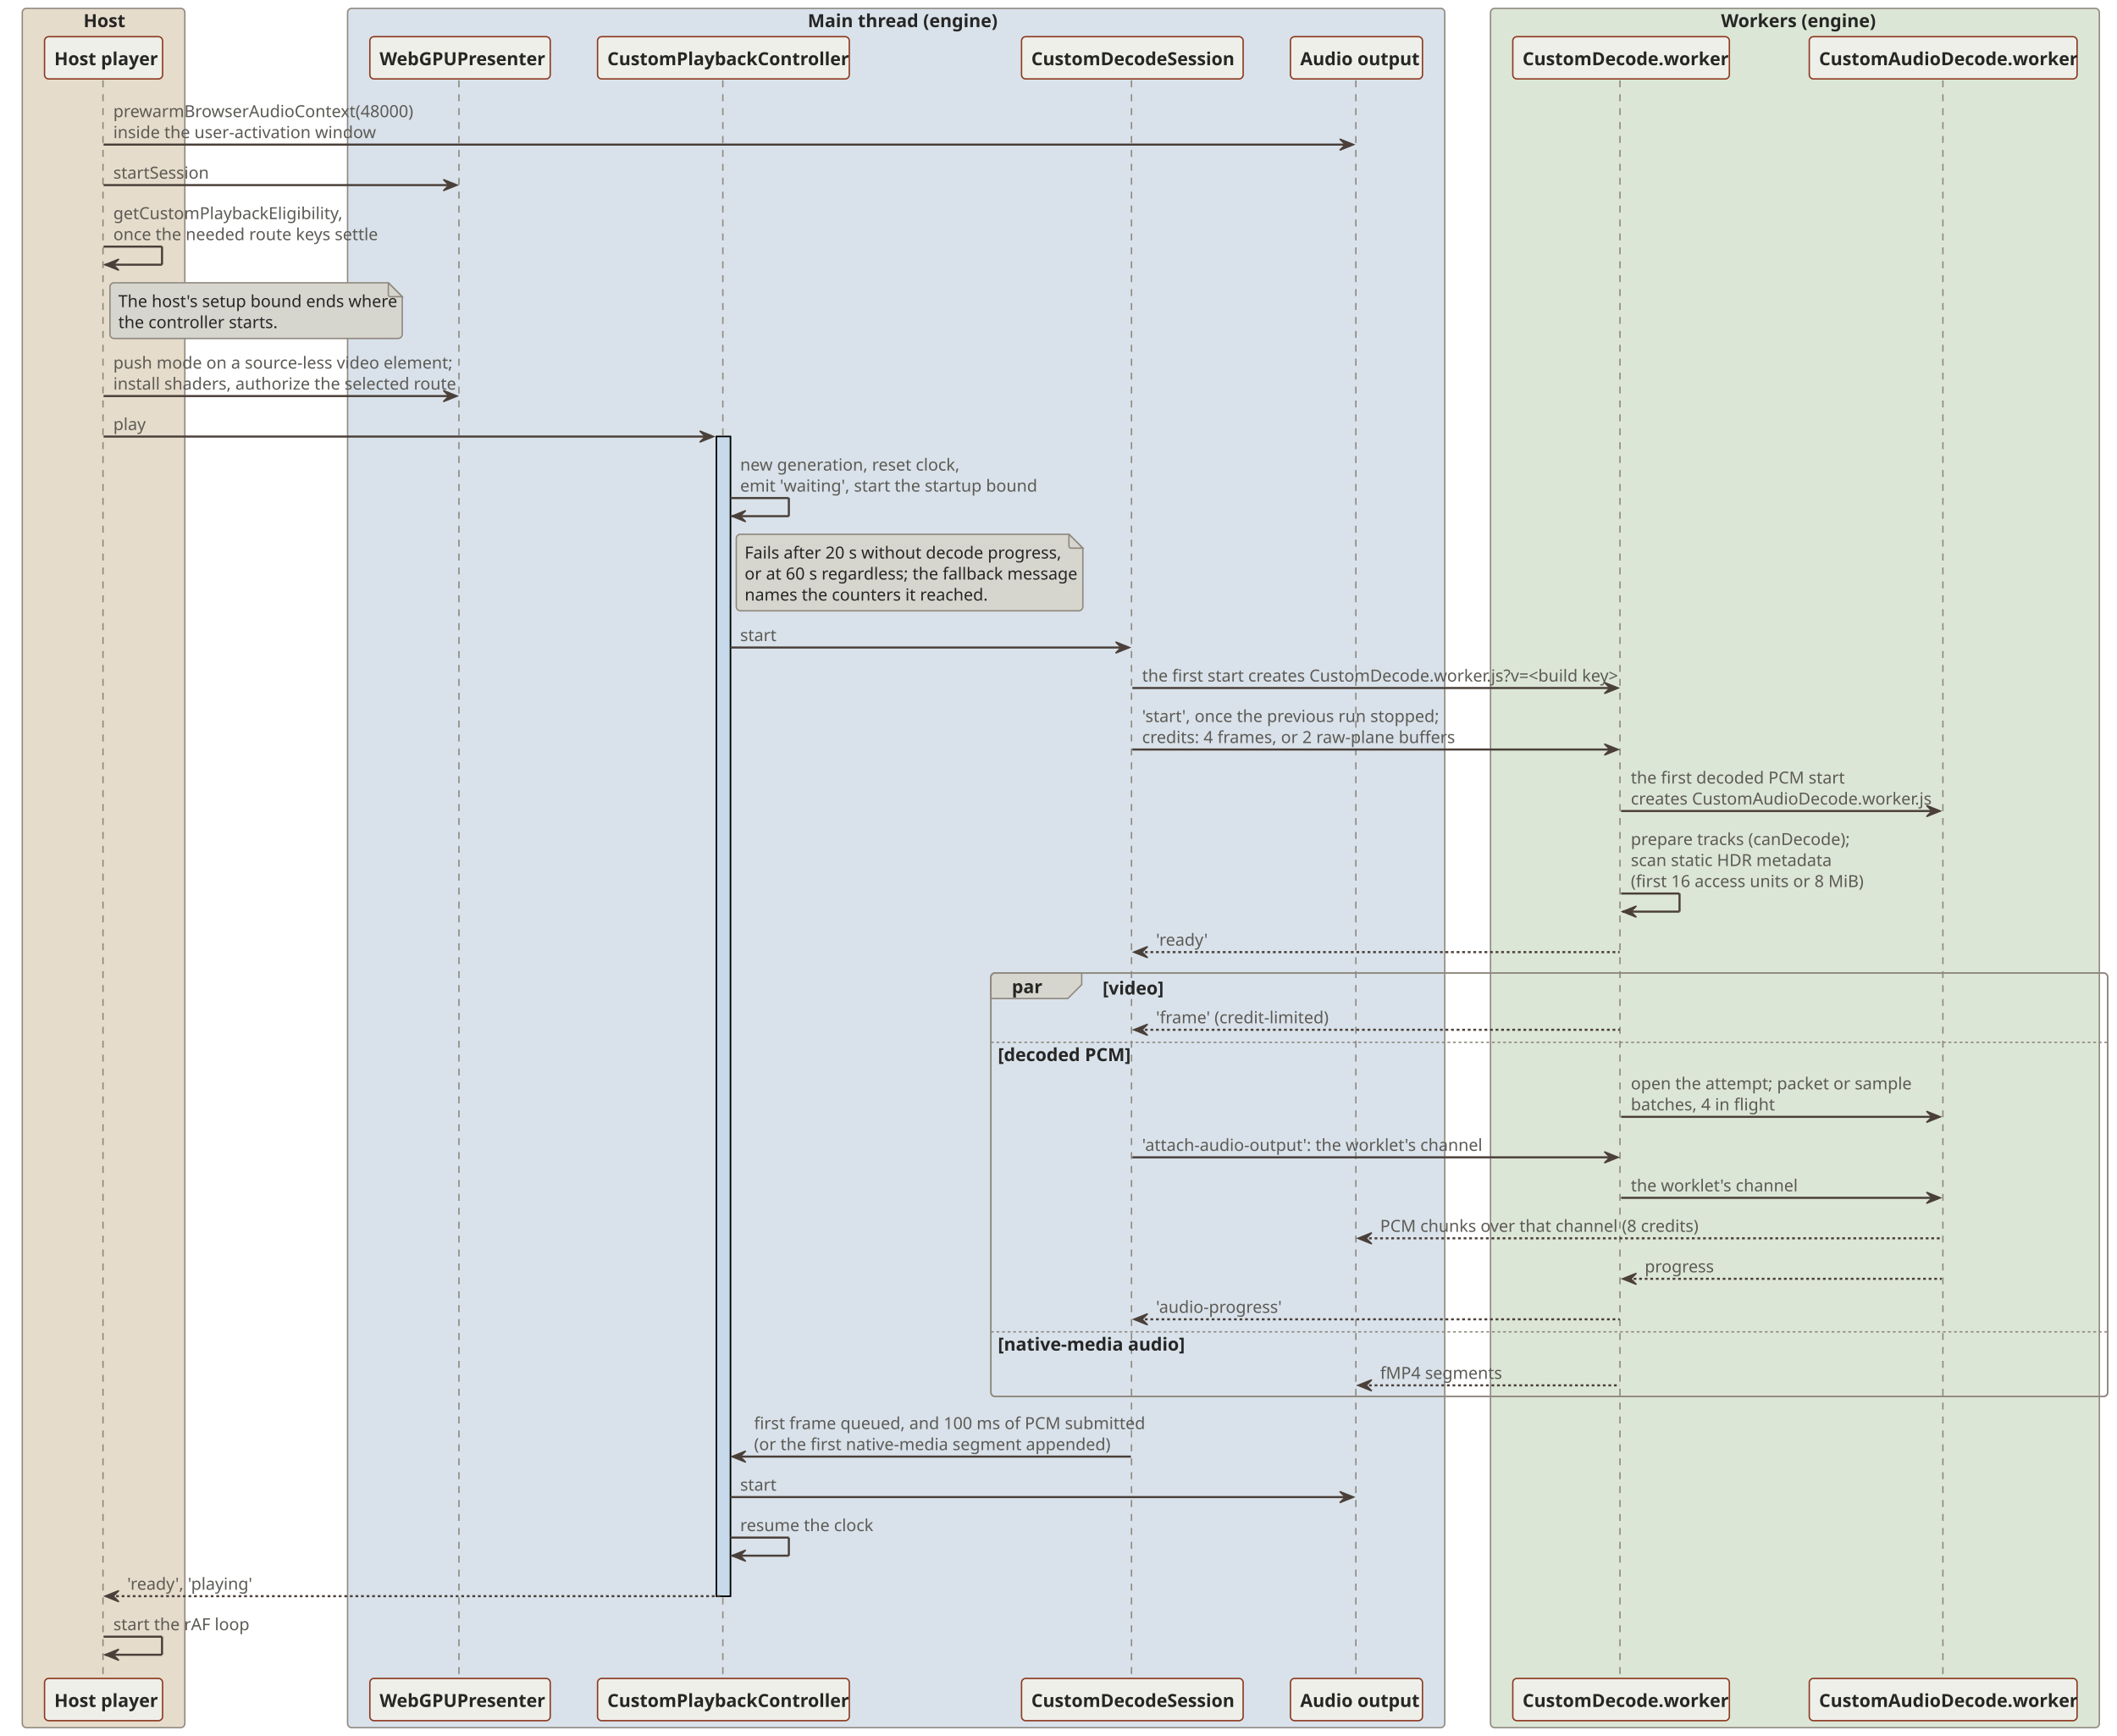
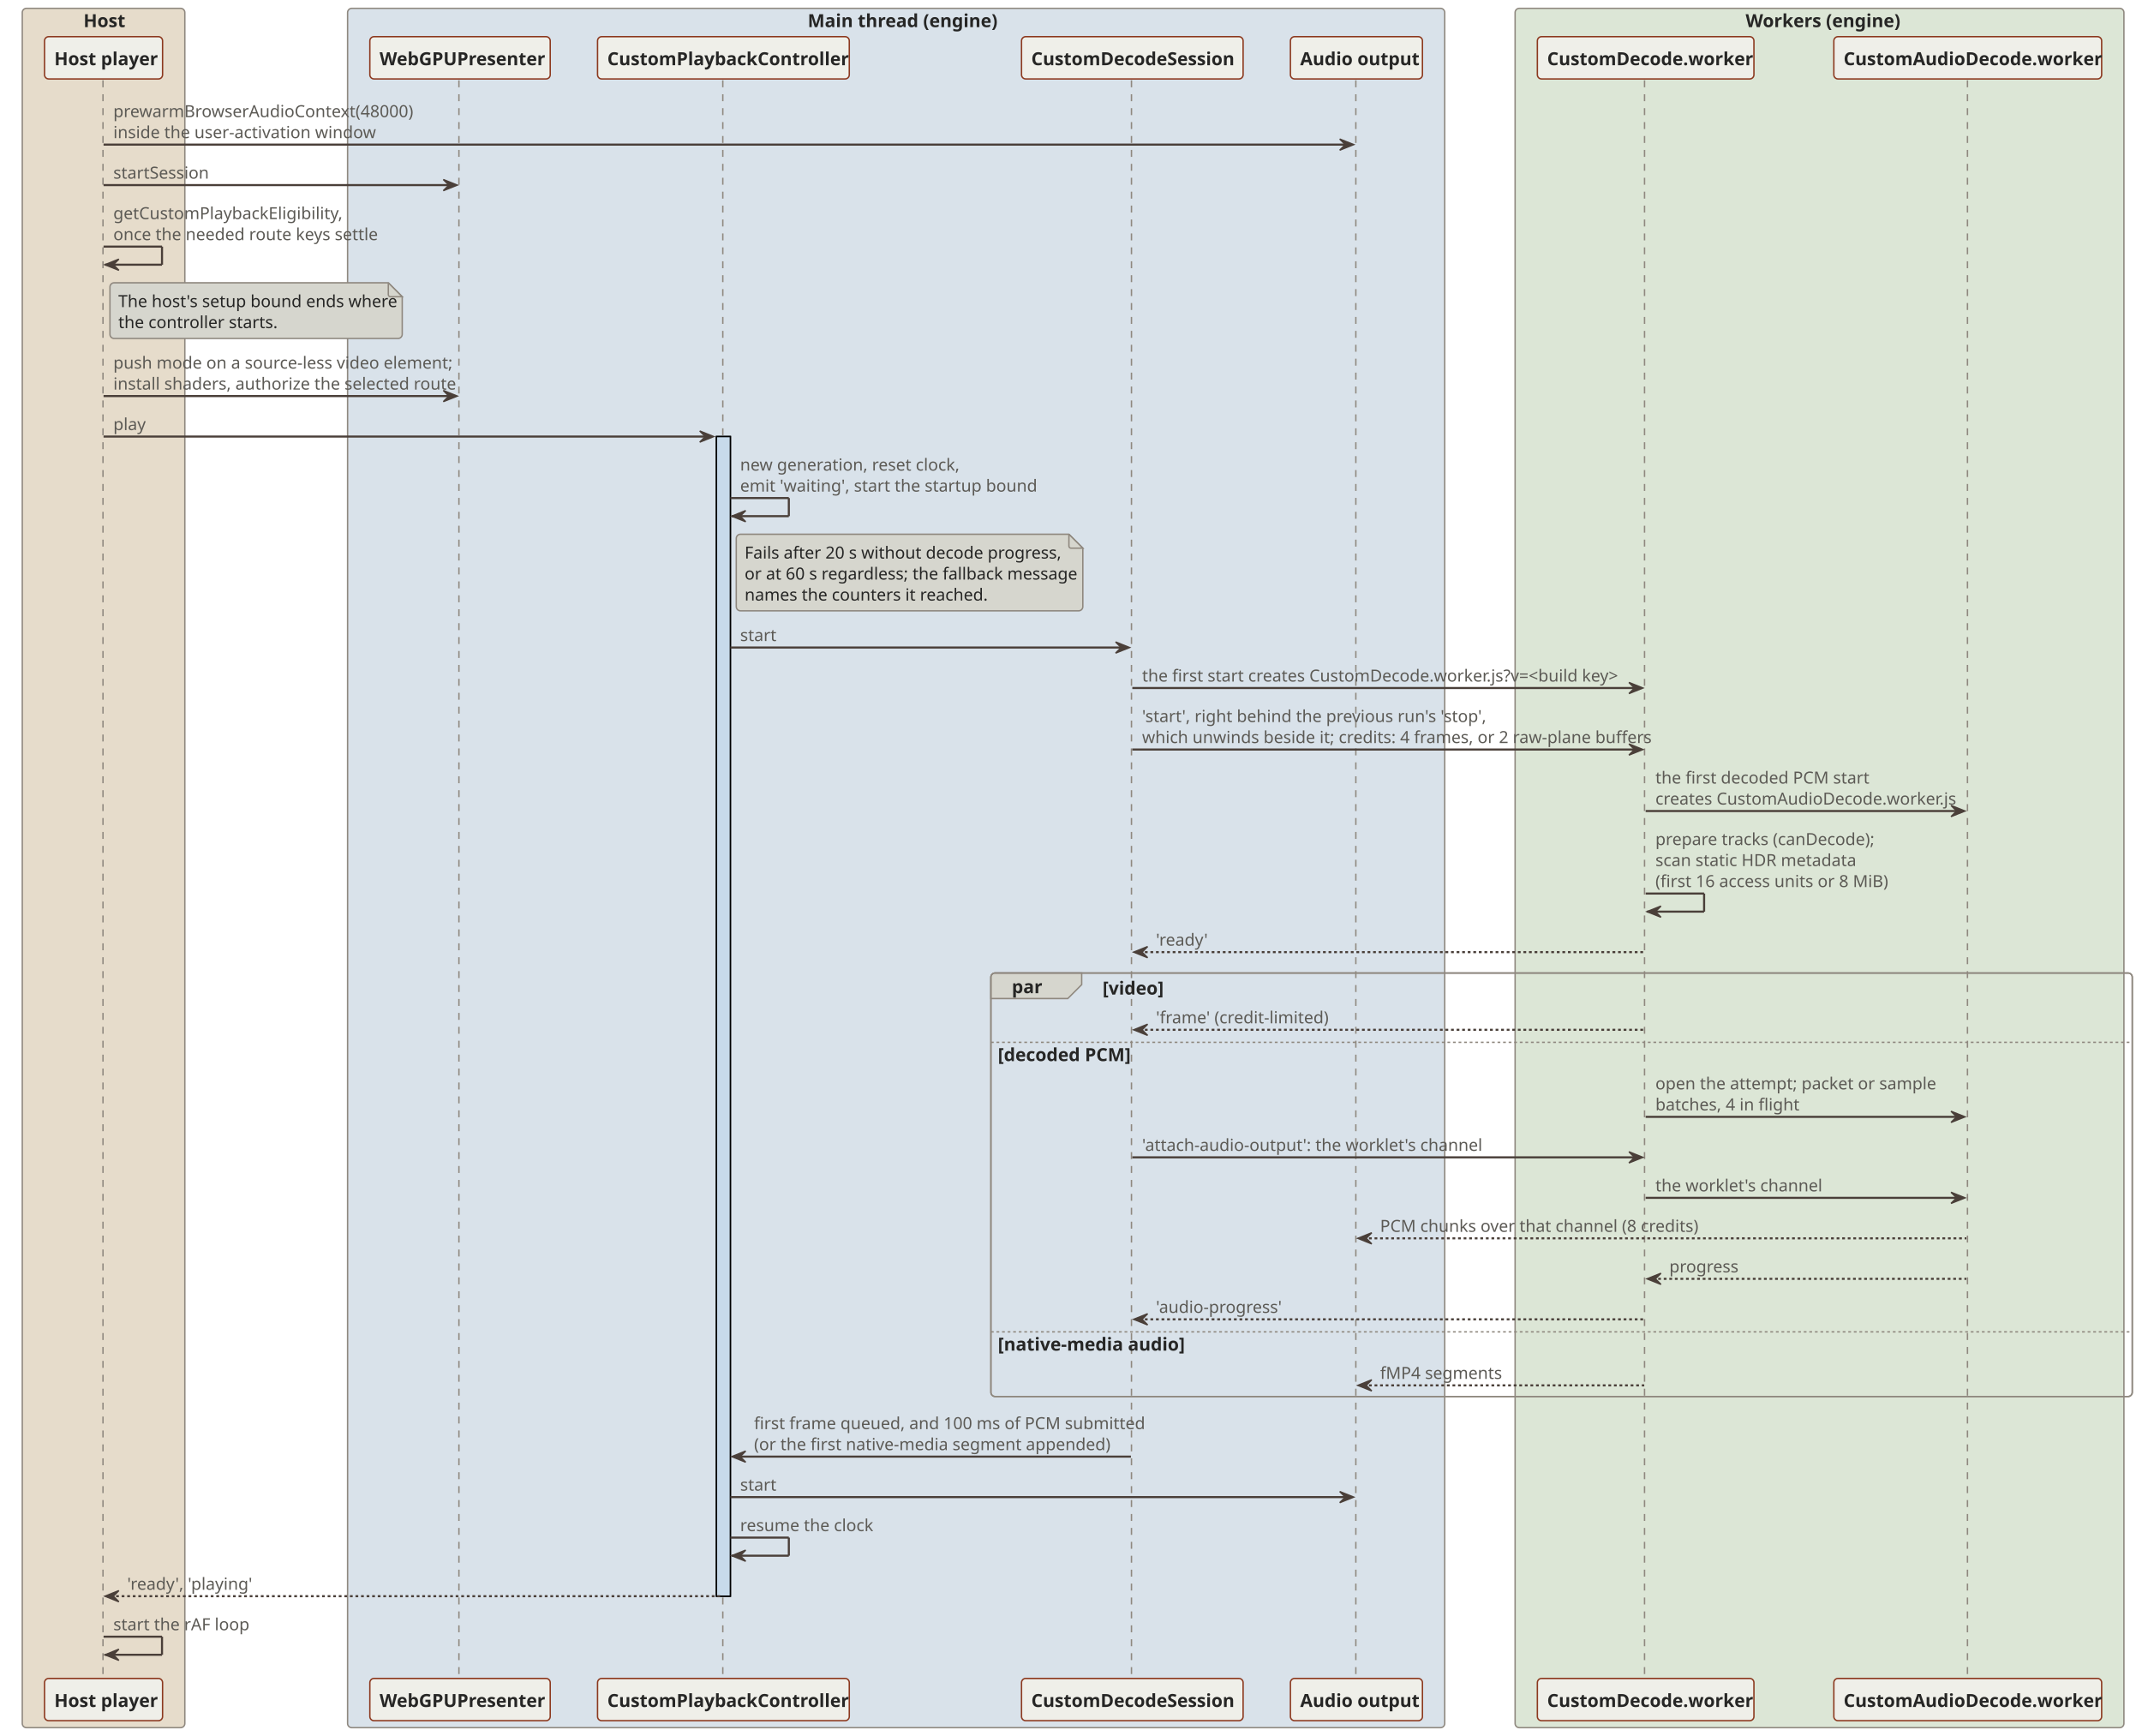
- <svg xmlns="http://www.w3.org/2000/svg" contentStyleType="text/css" data-diagram-type="SEQUENCE" height="1247px" preserveAspectRatio="none" style="width:1521px;height:1247px;" version="1.1" viewBox="0 0 1521 1247" width="1521px" zoomAndPan="magnify">
+ <svg xmlns="http://www.w3.org/2000/svg" contentStyleType="text/css" data-diagram-type="SEQUENCE" height="1247px" preserveAspectRatio="none" style="width:1539px;height:1247px;" version="1.1" viewBox="0 0 1539 1247" width="1539px" zoomAndPan="magnify">
  <defs />
  <g>
    <rect fill="#E6DCCB" height="1235.211" rx="3" ry="3" style="stroke:#8F887F;stroke-width:1;" width="116.802" x="16" y="6" />
    <text fill="#262625" font-family="sans-serif" font-size="13" font-weight="bold" lengthAdjust="spacing" textLength="28.888" x="59.957" y="19.495">Host</text>
    <rect fill="#D9E2EA" height="1235.211" rx="3" ry="3" style="stroke:#8F887F;stroke-width:1;" width="788.276" x="249.736" y="6" />
    <text fill="#262625" font-family="sans-serif" font-size="13" font-weight="bold" lengthAdjust="spacing" textLength="127.118" x="580.315" y="19.495">Main thread (engine)</text>
-     <rect fill="#DCE6D6" height="1235.211" rx="3" ry="3" style="stroke:#8F887F;stroke-width:1;" width="437.424" x="1070.9" y="6" />
-     <text fill="#262625" font-family="sans-serif" font-size="13" font-weight="bold" lengthAdjust="spacing" textLength="106.184" x="1236.52" y="19.495">Workers (engine)</text>
+     <rect fill="#DCE6D6" height="1235.211" rx="3" ry="3" style="stroke:#8F887F;stroke-width:1;" width="437.424" x="1088.584" y="6" />
+     <text fill="#262625" font-family="sans-serif" font-size="13" font-weight="bold" lengthAdjust="spacing" textLength="106.184" x="1254.204" y="19.495">Workers (engine)</text>
    <g>
      <rect fill="#C7DAEB" height="833.125" style="stroke:#000000;stroke-width:1;" width="10" x="514.764" y="313.641" />
    </g>
-     <rect fill="none" height="304.25" rx="3" ry="3" style="stroke:#8F887F;stroke-width:1;" width="802.371" x="711.954" y="699.047" />
+     <rect fill="none" height="304.25" rx="3" ry="3" style="stroke:#8F887F;stroke-width:1;" width="820.054" x="711.954" y="699.047" />
    <g class="participant-lifeline" data-entity-uid="part1" data-qualified-name="host" id="part1-lifeline">
      <g>
        <rect fill="#000000" fill-opacity="0" height="1149.156" width="8" x="70.401" y="57.703" />
        <line style="stroke:#8F887F;stroke-width:1;stroke-dasharray:5,5;" x1="74" x2="74" y1="57.703" y2="1206.859" />
      </g>
    </g>
    <g class="participant-lifeline" data-entity-uid="part2" data-qualified-name="presenter" id="part2-lifeline">
      <g>
        <rect fill="#000000" fill-opacity="0" height="1149.156" width="8" x="326.532" y="57.703" />
        <line style="stroke:#8F887F;stroke-width:1;stroke-dasharray:5,5;" x1="329.736" x2="329.736" y1="57.703" y2="1206.859" />
      </g>
    </g>
    <g class="participant-lifeline" data-entity-uid="part3" data-qualified-name="controller" id="part3-lifeline">
      <g>
        <rect fill="#000000" fill-opacity="0" height="1149.156" width="8" x="515.764" y="57.703" />
        <line style="stroke:#8F887F;stroke-width:1;stroke-dasharray:5,5;" x1="519.327" x2="519.327" y1="57.703" y2="1206.859" />
      </g>
    </g>
    <g class="participant-lifeline" data-entity-uid="part4" data-qualified-name="session" id="part4-lifeline">
      <g>
        <rect fill="#000000" fill-opacity="0" height="1149.156" width="8" x="809.555" y="57.703" />
        <line style="stroke:#8F887F;stroke-width:1;stroke-dasharray:5,5;" x1="812.954" x2="812.954" y1="57.703" y2="1206.859" />
      </g>
    </g>
    <g class="participant-lifeline" data-entity-uid="part5" data-qualified-name="audio" id="part5-lifeline">
      <g>
        <rect fill="#000000" fill-opacity="0" height="1149.156" width="8" x="970.585" y="57.703" />
        <line style="stroke:#8F887F;stroke-width:1;stroke-dasharray:5,5;" x1="974.156" x2="974.156" y1="57.703" y2="1206.859" />
      </g>
    </g>
    <g class="participant-lifeline" data-entity-uid="part6" data-qualified-name="worker" id="part6-lifeline">
      <g>
-         <rect fill="#000000" fill-opacity="0" height="1149.156" width="8" x="1160.696" y="57.703" />
-         <line style="stroke:#8F887F;stroke-width:1;stroke-dasharray:5,5;" x1="1163.9" x2="1163.9" y1="57.703" y2="1206.859" />
+         <rect fill="#000000" fill-opacity="0" height="1149.156" width="8" x="1178.379" y="57.703" />
+         <line style="stroke:#8F887F;stroke-width:1;stroke-dasharray:5,5;" x1="1181.584" x2="1181.584" y1="57.703" y2="1206.859" />
      </g>
    </g>
    <g class="participant-lifeline" data-entity-uid="part7" data-qualified-name="audioWorker" id="part7-lifeline">
      <g>
-         <rect fill="#000000" fill-opacity="0" height="1149.156" width="8" x="1392.117" y="57.703" />
-         <line style="stroke:#8F887F;stroke-width:1;stroke-dasharray:5,5;" x1="1395.911" x2="1395.911" y1="57.703" y2="1206.859" />
+         <rect fill="#000000" fill-opacity="0" height="1149.156" width="8" x="1409.801" y="57.703" />
+         <line style="stroke:#8F887F;stroke-width:1;stroke-dasharray:5,5;" x1="1413.594" x2="1413.594" y1="57.703" y2="1206.859" />
      </g>
    </g>
    <g class="participant participant-head" data-entity-uid="part1" data-qualified-name="host" id="part1-head">
      <rect fill="#EFEFE9" height="30.352" rx="3" ry="3" style="stroke:#8C391F;stroke-width:1;" width="84.802" x="32" y="26.352" />
      <text fill="#262625" font-family="sans-serif" font-size="13" font-weight="bold" lengthAdjust="spacing" textLength="70.802" x="39" y="46.847">Host player</text>
    </g>
    <g class="participant participant-tail" data-entity-uid="part1" data-qualified-name="host" id="part1-tail">
      <rect fill="#EFEFE9" height="30.352" rx="3" ry="3" style="stroke:#8C391F;stroke-width:1;" width="84.802" x="32" y="1205.859" />
      <text fill="#262625" font-family="sans-serif" font-size="13" font-weight="bold" lengthAdjust="spacing" textLength="70.802" x="39" y="1226.354">Host player</text>
    </g>
    <g class="participant participant-head" data-entity-uid="part2" data-qualified-name="presenter" id="part2-head">
      <rect fill="#EFEFE9" height="30.352" rx="3" ry="3" style="stroke:#8C391F;stroke-width:1;" width="129.591" x="265.736" y="26.352" />
      <text fill="#262625" font-family="sans-serif" font-size="13" font-weight="bold" lengthAdjust="spacing" textLength="115.591" x="272.736" y="46.847">WebGPUPresenter</text>
    </g>
    <g class="participant participant-tail" data-entity-uid="part2" data-qualified-name="presenter" id="part2-tail">
      <rect fill="#EFEFE9" height="30.352" rx="3" ry="3" style="stroke:#8C391F;stroke-width:1;" width="129.591" x="265.736" y="1205.859" />
      <text fill="#262625" font-family="sans-serif" font-size="13" font-weight="bold" lengthAdjust="spacing" textLength="115.591" x="272.736" y="1226.354">WebGPUPresenter</text>
    </g>
    <g class="participant participant-head" data-entity-uid="part3" data-qualified-name="controller" id="part3-head">
      <rect fill="#EFEFE9" height="30.352" rx="3" ry="3" style="stroke:#8C391F;stroke-width:1;" width="180.874" x="429.327" y="26.352" />
      <text fill="#262625" font-family="sans-serif" font-size="13" font-weight="bold" lengthAdjust="spacing" textLength="166.874" x="436.327" y="46.847">CustomPlaybackController</text>
    </g>
    <g class="participant participant-tail" data-entity-uid="part3" data-qualified-name="controller" id="part3-tail">
      <rect fill="#EFEFE9" height="30.352" rx="3" ry="3" style="stroke:#8C391F;stroke-width:1;" width="180.874" x="429.327" y="1205.859" />
      <text fill="#262625" font-family="sans-serif" font-size="13" font-weight="bold" lengthAdjust="spacing" textLength="166.874" x="436.327" y="1226.354">CustomPlaybackController</text>
    </g>
    <g class="participant participant-head" data-entity-uid="part4" data-qualified-name="session" id="part4-head">
      <rect fill="#EFEFE9" height="30.352" rx="3" ry="3" style="stroke:#8C391F;stroke-width:1;" width="159.203" x="733.954" y="26.352" />
      <text fill="#262625" font-family="sans-serif" font-size="13" font-weight="bold" lengthAdjust="spacing" textLength="145.203" x="740.954" y="46.847">CustomDecodeSession</text>
    </g>
    <g class="participant participant-tail" data-entity-uid="part4" data-qualified-name="session" id="part4-tail">
      <rect fill="#EFEFE9" height="30.352" rx="3" ry="3" style="stroke:#8C391F;stroke-width:1;" width="159.203" x="733.954" y="1205.859" />
      <text fill="#262625" font-family="sans-serif" font-size="13" font-weight="bold" lengthAdjust="spacing" textLength="145.203" x="740.954" y="1226.354">CustomDecodeSession</text>
    </g>
    <g class="participant participant-head" data-entity-uid="part5" data-qualified-name="audio" id="part5-head">
      <rect fill="#EFEFE9" height="30.352" rx="3" ry="3" style="stroke:#8C391F;stroke-width:1;" width="94.856" x="927.156" y="26.352" />
      <text fill="#262625" font-family="sans-serif" font-size="13" font-weight="bold" lengthAdjust="spacing" textLength="80.856" x="934.156" y="46.847">Audio output</text>
    </g>
    <g class="participant participant-tail" data-entity-uid="part5" data-qualified-name="audio" id="part5-tail">
      <rect fill="#EFEFE9" height="30.352" rx="3" ry="3" style="stroke:#8C391F;stroke-width:1;" width="94.856" x="927.156" y="1205.859" />
      <text fill="#262625" font-family="sans-serif" font-size="13" font-weight="bold" lengthAdjust="spacing" textLength="80.856" x="934.156" y="1226.354">Audio output</text>
    </g>
    <g class="participant participant-head" data-entity-uid="part6" data-qualified-name="worker" id="part6-head">
-       <rect fill="#EFEFE9" height="30.352" rx="3" ry="3" style="stroke:#8C391F;stroke-width:1;" width="155.591" x="1086.9" y="26.352" />
-       <text fill="#262625" font-family="sans-serif" font-size="13" font-weight="bold" lengthAdjust="spacing" textLength="141.591" x="1093.9" y="46.847">CustomDecode.worker</text>
+       <rect fill="#EFEFE9" height="30.352" rx="3" ry="3" style="stroke:#8C391F;stroke-width:1;" width="155.591" x="1104.584" y="26.352" />
+       <text fill="#262625" font-family="sans-serif" font-size="13" font-weight="bold" lengthAdjust="spacing" textLength="141.591" x="1111.584" y="46.847">CustomDecode.worker</text>
    </g>
    <g class="participant participant-tail" data-entity-uid="part6" data-qualified-name="worker" id="part6-tail">
-       <rect fill="#EFEFE9" height="30.352" rx="3" ry="3" style="stroke:#8C391F;stroke-width:1;" width="155.591" x="1086.9" y="1205.859" />
-       <text fill="#262625" font-family="sans-serif" font-size="13" font-weight="bold" lengthAdjust="spacing" textLength="141.591" x="1093.9" y="1226.354">CustomDecode.worker</text>
+       <rect fill="#EFEFE9" height="30.352" rx="3" ry="3" style="stroke:#8C391F;stroke-width:1;" width="155.591" x="1104.584" y="1205.859" />
+       <text fill="#262625" font-family="sans-serif" font-size="13" font-weight="bold" lengthAdjust="spacing" textLength="141.591" x="1111.584" y="1226.354">CustomDecode.worker</text>
    </g>
    <g class="participant participant-head" data-entity-uid="part7" data-qualified-name="audioWorker" id="part7-head">
-       <rect fill="#EFEFE9" height="30.352" rx="3" ry="3" style="stroke:#8C391F;stroke-width:1;" width="192.414" x="1299.911" y="26.352" />
-       <text fill="#262625" font-family="sans-serif" font-size="13" font-weight="bold" lengthAdjust="spacing" textLength="178.414" x="1306.911" y="46.847">CustomAudioDecode.worker</text>
+       <rect fill="#EFEFE9" height="30.352" rx="3" ry="3" style="stroke:#8C391F;stroke-width:1;" width="192.414" x="1317.594" y="26.352" />
+       <text fill="#262625" font-family="sans-serif" font-size="13" font-weight="bold" lengthAdjust="spacing" textLength="178.414" x="1324.594" y="46.847">CustomAudioDecode.worker</text>
    </g>
    <g class="participant participant-tail" data-entity-uid="part7" data-qualified-name="audioWorker" id="part7-tail">
-       <rect fill="#EFEFE9" height="30.352" rx="3" ry="3" style="stroke:#8C391F;stroke-width:1;" width="192.414" x="1299.911" y="1205.859" />
-       <text fill="#262625" font-family="sans-serif" font-size="13" font-weight="bold" lengthAdjust="spacing" textLength="178.414" x="1306.911" y="1226.354">CustomAudioDecode.worker</text>
+       <rect fill="#EFEFE9" height="30.352" rx="3" ry="3" style="stroke:#8C391F;stroke-width:1;" width="192.414" x="1317.594" y="1205.859" />
+       <text fill="#262625" font-family="sans-serif" font-size="13" font-weight="bold" lengthAdjust="spacing" textLength="178.414" x="1324.594" y="1226.354">CustomAudioDecode.worker</text>
    </g>
    <g>
      <rect fill="#C7DAEB" height="833.125" style="stroke:#000000;stroke-width:1;" width="10" x="514.764" y="313.641" />
    </g>
    <g class="message" data-entity-1="part1" data-entity-2="part5" id="msg1">
      <polygon fill="#4A3F39" points="962.585,99.891,972.585,103.891,962.585,107.891,966.585,103.891" style="stroke:#4A3F39;stroke-width:1;" />
      <line style="stroke:#4A3F39;stroke-width:1.5;" x1="74.401" x2="968.585" y1="103.891" y2="103.891" />
      <text fill="#5C5A55" font-family="sans-serif" font-size="12" lengthAdjust="spacing" textLength="204.094" x="81.401" y="84.16">prewarmBrowserAudioContext(48000)</text>
      <text fill="#5C5A55" font-family="sans-serif" font-size="12" lengthAdjust="spacing" textLength="176.092" x="81.401" y="99.254">inside the user-activation window</text>
    </g>
    <g class="message" data-entity-1="part1" data-entity-2="part2" id="msg2">
      <polygon fill="#4A3F39" points="318.532,128.984,328.532,132.984,318.532,136.984,322.532,132.984" style="stroke:#4A3F39;stroke-width:1;" />
      <line style="stroke:#4A3F39;stroke-width:1.5;" x1="74.401" x2="324.532" y1="132.984" y2="132.984" />
      <text fill="#5C5A55" font-family="sans-serif" font-size="12" lengthAdjust="spacing" textLength="66.029" x="81.401" y="128.348">startSession</text>
    </g>
    <g class="message" data-entity-1="part1" data-entity-2="part1" id="msg3">
      <line style="stroke:#4A3F39;stroke-width:1.5;" x1="74.401" x2="116.401" y1="177.172" y2="177.172" />
      <line style="stroke:#4A3F39;stroke-width:1.5;" x1="116.401" x2="116.401" y1="177.172" y2="190.172" />
      <line style="stroke:#4A3F39;stroke-width:1.5;" x1="75.401" x2="116.401" y1="190.172" y2="190.172" />
      <polygon fill="#4A3F39" points="85.401,186.172,75.401,190.172,85.401,194.172,81.401,190.172" style="stroke:#4A3F39;stroke-width:1;" />
      <text fill="#5C5A55" font-family="sans-serif" font-size="12" lengthAdjust="spacing" textLength="156.732" x="81.401" y="157.441">getCustomPlaybackEligibility,</text>
      <text fill="#5C5A55" font-family="sans-serif" font-size="12" lengthAdjust="spacing" textLength="180.123" x="81.401" y="172.535">once the needed route keys settle</text>
    </g>
    <path d="M79,206.172 L79,240.172 A3,3 0 0 0 82,243.172 L286,243.172 A3,3 0 0 0 289,240.172 L289,213.172 L279,203.172 L82,203.172 A3,3 0 0 0 79,206.172" fill="#D6D6CE" style="stroke:#8F887F;stroke-width:1;" />
    <path d="M279,203.172 L279,211.672 A1.5,1.5 0 0 0 280.5,213.172 L289,213.172 L279,203.172" fill="#D6D6CE" style="stroke:#8F887F;stroke-width:1;" />
    <text fill="#262625" font-family="sans-serif" font-size="12" lengthAdjust="spacing" textLength="189.75" x="85" y="220.629">The host's setup bound ends where</text>
    <text fill="#262625" font-family="sans-serif" font-size="12" lengthAdjust="spacing" textLength="105.375" x="85" y="235.723">the controller starts.</text>
    <g class="message" data-entity-1="part1" data-entity-2="part2" id="msg4">
      <polygon fill="#4A3F39" points="318.532,280.547,328.532,284.547,318.532,288.547,322.532,284.547" style="stroke:#4A3F39;stroke-width:1;" />
      <line style="stroke:#4A3F39;stroke-width:1.5;" x1="74.401" x2="324.532" y1="284.547" y2="284.547" />
      <text fill="#5C5A55" font-family="sans-serif" font-size="12" lengthAdjust="spacing" textLength="232.131" x="81.401" y="264.816">push mode on a source-less video element;</text>
      <text fill="#5C5A55" font-family="sans-serif" font-size="12" lengthAdjust="spacing" textLength="231.469" x="81.401" y="279.91">install shaders, authorize the selected route</text>
    </g>
    <g class="message" data-entity-1="part1" data-entity-2="part3" id="msg5">
      <polygon fill="#4A3F39" points="502.764,309.641,512.764,313.641,502.764,317.641,506.764,313.641" style="stroke:#4A3F39;stroke-width:1;" />
      <line style="stroke:#4A3F39;stroke-width:1.5;" x1="74.401" x2="508.764" y1="313.641" y2="313.641" />
      <text fill="#5C5A55" font-family="sans-serif" font-size="12" lengthAdjust="spacing" textLength="22.014" x="81.401" y="309.004">play</text>
    </g>
    <g class="message" data-entity-1="part3" data-entity-2="part3" id="msg6">
      <line style="stroke:#4A3F39;stroke-width:1.5;" x1="524.764" x2="566.764" y1="357.828" y2="357.828" />
      <line style="stroke:#4A3F39;stroke-width:1.5;" x1="566.764" x2="566.764" y1="357.828" y2="370.828" />
      <line style="stroke:#4A3F39;stroke-width:1.5;" x1="525.764" x2="566.764" y1="370.828" y2="370.828" />
      <polygon fill="#4A3F39" points="535.764,366.828,525.764,370.828,535.764,374.828,531.764,370.828" style="stroke:#4A3F39;stroke-width:1;" />
      <text fill="#5C5A55" font-family="sans-serif" font-size="12" lengthAdjust="spacing" textLength="149.414" x="531.764" y="338.098">new generation, reset clock,</text>
      <text fill="#5C5A55" font-family="sans-serif" font-size="12" lengthAdjust="spacing" textLength="194.684" x="531.764" y="353.191">emit 'waiting', start the startup bound</text>
    </g>
    <path d="M529,386.828 L529,435.828 A3,3 0 0 0 532,438.828 L775,438.828 A3,3 0 0 0 778,435.828 L778,393.828 L768,383.828 L532,383.828 A3,3 0 0 0 529,386.828" fill="#D6D6CE" style="stroke:#8F887F;stroke-width:1;" />
    <path d="M768,383.828 L768,392.328 A1.5,1.5 0 0 0 769.5,393.828 L778,393.828 L768,383.828" fill="#D6D6CE" style="stroke:#8F887F;stroke-width:1;" />
    <text fill="#262625" font-family="sans-serif" font-size="12" lengthAdjust="spacing" textLength="216.111" x="535" y="401.285">Fails after 20 s without decode progress,</text>
    <text fill="#262625" font-family="sans-serif" font-size="12" lengthAdjust="spacing" textLength="228.785" x="535" y="416.379">or at 60 s regardless; the fallback message</text>
    <text fill="#262625" font-family="sans-serif" font-size="12" lengthAdjust="spacing" textLength="164.76" x="535" y="431.473">names the counters it reached.</text>
    <g class="message" data-entity-1="part3" data-entity-2="part4" id="msg7">
      <polygon fill="#4A3F39" points="801.555,461.203,811.555,465.203,801.555,469.203,805.555,465.203" style="stroke:#4A3F39;stroke-width:1;" />
      <line style="stroke:#4A3F39;stroke-width:1.5;" x1="524.764" x2="807.555" y1="465.203" y2="465.203" />
      <text fill="#5C5A55" font-family="sans-serif" font-size="12" lengthAdjust="spacing" textLength="23.338" x="531.764" y="460.566">start</text>
    </g>
    <g class="message" data-entity-1="part4" data-entity-2="part6" id="msg8">
-       <polygon fill="#4A3F39" points="1152.696,490.297,1162.696,494.297,1152.696,498.297,1156.696,494.297" style="stroke:#4A3F39;stroke-width:1;" />
-       <line style="stroke:#4A3F39;stroke-width:1.5;" x1="813.555" x2="1158.696" y1="494.297" y2="494.297" />
+       <polygon fill="#4A3F39" points="1170.379,490.297,1180.379,494.297,1170.379,498.297,1174.379,494.297" style="stroke:#4A3F39;stroke-width:1;" />
+       <line style="stroke:#4A3F39;stroke-width:1.5;" x1="813.555" x2="1176.379" y1="494.297" y2="494.297" />
      <text fill="#5C5A55" font-family="sans-serif" font-size="12" lengthAdjust="spacing" textLength="327.141" x="820.555" y="489.66">the first start creates CustomDecode.worker.js?v=&lt;build key&gt;</text>
    </g>
    <g class="message" data-entity-1="part4" data-entity-2="part6" id="msg9">
-       <polygon fill="#4A3F39" points="1152.696,534.484,1162.696,538.484,1152.696,542.484,1156.696,538.484" style="stroke:#4A3F39;stroke-width:1;" />
-       <line style="stroke:#4A3F39;stroke-width:1.5;" x1="813.555" x2="1158.696" y1="538.484" y2="538.484" />
-       <text fill="#5C5A55" font-family="sans-serif" font-size="12" lengthAdjust="spacing" textLength="199.365" x="820.555" y="518.754">'start', once the previous run stopped;</text>
-       <text fill="#5C5A55" font-family="sans-serif" font-size="12" lengthAdjust="spacing" textLength="212.086" x="820.555" y="533.848">credits: 4 frames, or 2 raw-plane buffers</text>
+       <polygon fill="#4A3F39" points="1170.379,534.484,1180.379,538.484,1170.379,542.484,1174.379,538.484" style="stroke:#4A3F39;stroke-width:1;" />
+       <line style="stroke:#4A3F39;stroke-width:1.5;" x1="813.555" x2="1176.379" y1="538.484" y2="538.484" />
+       <text fill="#5C5A55" font-family="sans-serif" font-size="12" lengthAdjust="spacing" textLength="228.908" x="820.555" y="518.754">'start', right behind the previous run's 'stop',</text>
+       <text fill="#5C5A55" font-family="sans-serif" font-size="12" lengthAdjust="spacing" textLength="344.824" x="820.555" y="533.848">which unwinds beside it; credits: 4 frames, or 2 raw-plane buffers</text>
    </g>
    <g class="message" data-entity-1="part6" data-entity-2="part7" id="msg10">
-       <polygon fill="#4A3F39" points="1384.117,578.672,1394.117,582.672,1384.117,586.672,1388.117,582.672" style="stroke:#4A3F39;stroke-width:1;" />
-       <line style="stroke:#4A3F39;stroke-width:1.5;" x1="1164.696" x2="1390.117" y1="582.672" y2="582.672" />
-       <text fill="#5C5A55" font-family="sans-serif" font-size="12" lengthAdjust="spacing" textLength="145.394" x="1171.696" y="562.941">the first decoded PCM start</text>
-       <text fill="#5C5A55" font-family="sans-serif" font-size="12" lengthAdjust="spacing" textLength="207.422" x="1171.696" y="578.035">creates CustomAudioDecode.worker.js</text>
+       <polygon fill="#4A3F39" points="1401.801,578.672,1411.801,582.672,1401.801,586.672,1405.801,582.672" style="stroke:#4A3F39;stroke-width:1;" />
+       <line style="stroke:#4A3F39;stroke-width:1.5;" x1="1182.379" x2="1407.801" y1="582.672" y2="582.672" />
+       <text fill="#5C5A55" font-family="sans-serif" font-size="12" lengthAdjust="spacing" textLength="145.394" x="1189.379" y="562.941">the first decoded PCM start</text>
+       <text fill="#5C5A55" font-family="sans-serif" font-size="12" lengthAdjust="spacing" textLength="207.422" x="1189.379" y="578.035">creates CustomAudioDecode.worker.js</text>
    </g>
    <g class="message" data-entity-1="part6" data-entity-2="part6" id="msg11">
-       <line style="stroke:#4A3F39;stroke-width:1.5;" x1="1164.696" x2="1206.696" y1="641.953" y2="641.953" />
-       <line style="stroke:#4A3F39;stroke-width:1.5;" x1="1206.696" x2="1206.696" y1="641.953" y2="654.953" />
-       <line style="stroke:#4A3F39;stroke-width:1.5;" x1="1165.696" x2="1206.696" y1="654.953" y2="654.953" />
-       <polygon fill="#4A3F39" points="1175.696,650.953,1165.696,654.953,1175.696,658.953,1171.696,654.953" style="stroke:#4A3F39;stroke-width:1;" />
-       <text fill="#5C5A55" font-family="sans-serif" font-size="12" lengthAdjust="spacing" textLength="152.068" x="1171.696" y="607.129">prepare tracks (canDecode);</text>
-       <text fill="#5C5A55" font-family="sans-serif" font-size="12" lengthAdjust="spacing" textLength="139.389" x="1171.696" y="622.223">scan static HDR metadata</text>
-       <text fill="#5C5A55" font-family="sans-serif" font-size="12" lengthAdjust="spacing" textLength="161.379" x="1171.696" y="637.316">(first 16 access units or 8 MiB)</text>
+       <line style="stroke:#4A3F39;stroke-width:1.5;" x1="1182.379" x2="1224.379" y1="641.953" y2="641.953" />
+       <line style="stroke:#4A3F39;stroke-width:1.5;" x1="1224.379" x2="1224.379" y1="641.953" y2="654.953" />
+       <line style="stroke:#4A3F39;stroke-width:1.5;" x1="1183.379" x2="1224.379" y1="654.953" y2="654.953" />
+       <polygon fill="#4A3F39" points="1193.379,650.953,1183.379,654.953,1193.379,658.953,1189.379,654.953" style="stroke:#4A3F39;stroke-width:1;" />
+       <text fill="#5C5A55" font-family="sans-serif" font-size="12" lengthAdjust="spacing" textLength="152.068" x="1189.379" y="607.129">prepare tracks (canDecode);</text>
+       <text fill="#5C5A55" font-family="sans-serif" font-size="12" lengthAdjust="spacing" textLength="139.389" x="1189.379" y="622.223">scan static HDR metadata</text>
+       <text fill="#5C5A55" font-family="sans-serif" font-size="12" lengthAdjust="spacing" textLength="161.379" x="1189.379" y="637.316">(first 16 access units or 8 MiB)</text>
    </g>
    <g class="message" data-entity-1="part6" data-entity-2="part4" id="msg12">
      <polygon fill="#4A3F39" points="824.555,680.047,814.555,684.047,824.555,688.047,820.555,684.047" style="stroke:#4A3F39;stroke-width:1;" />
-       <line style="stroke:#4A3F39;stroke-width:1.5;stroke-dasharray:2,2;" x1="818.555" x2="1163.696" y1="684.047" y2="684.047" />
+       <line style="stroke:#4A3F39;stroke-width:1.5;stroke-dasharray:2,2;" x1="818.555" x2="1181.379" y1="684.047" y2="684.047" />
      <text fill="#5C5A55" font-family="sans-serif" font-size="12" lengthAdjust="spacing" textLength="34.6" x="830.555" y="679.41">'ready'</text>
    </g>
    <path d="M714.954,699.047 L777.184,699.047 L777.184,707.398 L767.184,717.398 L711.954,717.398 L711.954,702.047 A3,3 0 0 1 714.954,699.047" fill="#D6D6CE" style="stroke:#8F887F;stroke-width:1;" />
-     <rect fill="none" height="304.25" rx="3" ry="3" style="stroke:#8F887F;stroke-width:1;" width="802.371" x="711.954" y="699.047" />
+     <rect fill="none" height="304.25" rx="3" ry="3" style="stroke:#8F887F;stroke-width:1;" width="820.054" x="711.954" y="699.047" />
    <text fill="#262625" font-family="sans-serif" font-size="13" font-weight="bold" lengthAdjust="spacing" textLength="20.23" x="726.954" y="713.542">par</text>
    <text fill="#262625" font-family="sans-serif" font-size="13" font-weight="bold" lengthAdjust="spacing" textLength="42.612" x="792.184" y="714.542">[video]</text>
    <g class="message" data-entity-1="part6" data-entity-2="part4" id="msg13">
      <polygon fill="#4A3F39" points="824.555,735.844,814.555,739.844,824.555,743.844,820.555,739.844" style="stroke:#4A3F39;stroke-width:1;" />
-       <line style="stroke:#4A3F39;stroke-width:1.5;stroke-dasharray:2,2;" x1="818.555" x2="1163.696" y1="739.844" y2="739.844" />
+       <line style="stroke:#4A3F39;stroke-width:1.5;stroke-dasharray:2,2;" x1="818.555" x2="1181.379" y1="739.844" y2="739.844" />
      <text fill="#5C5A55" font-family="sans-serif" font-size="12" lengthAdjust="spacing" textLength="114.598" x="830.555" y="735.207">'frame' (credit-limited)</text>
    </g>
-     <line style="stroke:#8F887F;stroke-width:1;stroke-dasharray:2,2;" x1="711.954" x2="1514.324" y1="748.844" y2="748.844" />
+     <line style="stroke:#8F887F;stroke-width:1;stroke-dasharray:2,2;" x1="711.954" x2="1532.008" y1="748.844" y2="748.844" />
    <text fill="#262625" font-family="sans-serif" font-size="13" font-weight="bold" lengthAdjust="spacing" textLength="94.612" x="716.954" y="762.339">[decoded PCM]</text>
    <g class="message" data-entity-1="part6" data-entity-2="part7" id="msg14">
-       <polygon fill="#4A3F39" points="1384.117,798.383,1394.117,802.383,1384.117,806.383,1388.117,802.383" style="stroke:#4A3F39;stroke-width:1;" />
-       <line style="stroke:#4A3F39;stroke-width:1.5;" x1="1164.696" x2="1390.117" y1="802.383" y2="802.383" />
-       <text fill="#5C5A55" font-family="sans-serif" font-size="12" lengthAdjust="spacing" textLength="188.109" x="1171.696" y="782.652">open the attempt; packet or sample</text>
-       <text fill="#5C5A55" font-family="sans-serif" font-size="12" lengthAdjust="spacing" textLength="96.727" x="1171.696" y="797.746">batches, 4 in flight</text>
+       <polygon fill="#4A3F39" points="1401.801,798.383,1411.801,802.383,1401.801,806.383,1405.801,802.383" style="stroke:#4A3F39;stroke-width:1;" />
+       <line style="stroke:#4A3F39;stroke-width:1.5;" x1="1182.379" x2="1407.801" y1="802.383" y2="802.383" />
+       <text fill="#5C5A55" font-family="sans-serif" font-size="12" lengthAdjust="spacing" textLength="188.109" x="1189.379" y="782.652">open the attempt; packet or sample</text>
+       <text fill="#5C5A55" font-family="sans-serif" font-size="12" lengthAdjust="spacing" textLength="96.727" x="1189.379" y="797.746">batches, 4 in flight</text>
    </g>
    <g class="message" data-entity-1="part4" data-entity-2="part6" id="msg15">
-       <polygon fill="#4A3F39" points="1152.696,827.477,1162.696,831.477,1152.696,835.477,1156.696,831.477" style="stroke:#4A3F39;stroke-width:1;" />
-       <line style="stroke:#4A3F39;stroke-width:1.5;" x1="813.555" x2="1158.696" y1="831.477" y2="831.477" />
+       <polygon fill="#4A3F39" points="1170.379,827.477,1180.379,831.477,1170.379,835.477,1174.379,831.477" style="stroke:#4A3F39;stroke-width:1;" />
+       <line style="stroke:#4A3F39;stroke-width:1.5;" x1="813.555" x2="1176.379" y1="831.477" y2="831.477" />
      <text fill="#5C5A55" font-family="sans-serif" font-size="12" lengthAdjust="spacing" textLength="226.342" x="820.555" y="826.84">'attach-audio-output': the worklet's channel</text>
    </g>
    <g class="message" data-entity-1="part6" data-entity-2="part7" id="msg16">
-       <polygon fill="#4A3F39" points="1384.117,856.57,1394.117,860.57,1384.117,864.57,1388.117,860.57" style="stroke:#4A3F39;stroke-width:1;" />
-       <line style="stroke:#4A3F39;stroke-width:1.5;" x1="1164.696" x2="1390.117" y1="860.57" y2="860.57" />
-       <text fill="#5C5A55" font-family="sans-serif" font-size="12" lengthAdjust="spacing" textLength="111.686" x="1171.696" y="855.934">the worklet's channel</text>
+       <polygon fill="#4A3F39" points="1401.801,856.57,1411.801,860.57,1401.801,864.57,1405.801,860.57" style="stroke:#4A3F39;stroke-width:1;" />
+       <line style="stroke:#4A3F39;stroke-width:1.5;" x1="1182.379" x2="1407.801" y1="860.57" y2="860.57" />
+       <text fill="#5C5A55" font-family="sans-serif" font-size="12" lengthAdjust="spacing" textLength="111.686" x="1189.379" y="855.934">the worklet's channel</text>
    </g>
    <g class="message" data-entity-1="part7" data-entity-2="part5" id="msg17">
      <polygon fill="#4A3F39" points="985.585,885.664,975.585,889.664,985.585,893.664,981.585,889.664" style="stroke:#4A3F39;stroke-width:1;" />
-       <line style="stroke:#4A3F39;stroke-width:1.5;stroke-dasharray:2,2;" x1="979.585" x2="1395.117" y1="889.664" y2="889.664" />
+       <line style="stroke:#4A3F39;stroke-width:1.5;stroke-dasharray:2,2;" x1="979.585" x2="1412.801" y1="889.664" y2="889.664" />
      <text fill="#5C5A55" font-family="sans-serif" font-size="12" lengthAdjust="spacing" textLength="220.096" x="991.585" y="885.027">PCM chunks over that channel (8 credits)</text>
    </g>
    <g class="message" data-entity-1="part7" data-entity-2="part6" id="msg18">
-       <polygon fill="#4A3F39" points="1175.696,914.758,1165.696,918.758,1175.696,922.758,1171.696,918.758" style="stroke:#4A3F39;stroke-width:1;" />
-       <line style="stroke:#4A3F39;stroke-width:1.5;stroke-dasharray:2,2;" x1="1169.696" x2="1395.117" y1="918.758" y2="918.758" />
-       <text fill="#5C5A55" font-family="sans-serif" font-size="12" lengthAdjust="spacing" textLength="46.688" x="1181.696" y="914.121">progress</text>
+       <polygon fill="#4A3F39" points="1193.379,914.758,1183.379,918.758,1193.379,922.758,1189.379,918.758" style="stroke:#4A3F39;stroke-width:1;" />
+       <line style="stroke:#4A3F39;stroke-width:1.5;stroke-dasharray:2,2;" x1="1187.379" x2="1412.801" y1="918.758" y2="918.758" />
+       <text fill="#5C5A55" font-family="sans-serif" font-size="12" lengthAdjust="spacing" textLength="46.688" x="1199.379" y="914.121">progress</text>
    </g>
    <g class="message" data-entity-1="part6" data-entity-2="part4" id="msg19">
      <polygon fill="#4A3F39" points="824.555,943.852,814.555,947.852,824.555,951.852,820.555,947.852" style="stroke:#4A3F39;stroke-width:1;" />
-       <line style="stroke:#4A3F39;stroke-width:1.5;stroke-dasharray:2,2;" x1="818.555" x2="1163.696" y1="947.852" y2="947.852" />
+       <line style="stroke:#4A3F39;stroke-width:1.5;stroke-dasharray:2,2;" x1="818.555" x2="1181.379" y1="947.852" y2="947.852" />
      <text fill="#5C5A55" font-family="sans-serif" font-size="12" lengthAdjust="spacing" textLength="84.627" x="830.555" y="943.215">'audio-progress'</text>
    </g>
-     <line style="stroke:#8F887F;stroke-width:1;stroke-dasharray:2,2;" x1="711.954" x2="1514.324" y1="956.852" y2="956.852" />
+     <line style="stroke:#8F887F;stroke-width:1;stroke-dasharray:2,2;" x1="711.954" x2="1532.008" y1="956.852" y2="956.852" />
    <text fill="#262625" font-family="sans-serif" font-size="13" font-weight="bold" lengthAdjust="spacing" textLength="126.407" x="716.954" y="970.347">[native-media audio]</text>
    <g class="message" data-entity-1="part6" data-entity-2="part5" id="msg20">
      <polygon fill="#4A3F39" points="985.585,991.297,975.585,995.297,985.585,999.297,981.585,995.297" style="stroke:#4A3F39;stroke-width:1;" />
-       <line style="stroke:#4A3F39;stroke-width:1.5;stroke-dasharray:2,2;" x1="979.585" x2="1163.696" y1="995.297" y2="995.297" />
+       <line style="stroke:#4A3F39;stroke-width:1.5;stroke-dasharray:2,2;" x1="979.585" x2="1181.379" y1="995.297" y2="995.297" />
      <text fill="#5C5A55" font-family="sans-serif" font-size="12" lengthAdjust="spacing" textLength="83.367" x="991.585" y="990.66">fMP4 segments</text>
    </g>
    <g class="message" data-entity-1="part4" data-entity-2="part3" id="msg21">
      <polygon fill="#4A3F39" points="535.764,1042.484,525.764,1046.484,535.764,1050.484,531.764,1046.484" style="stroke:#4A3F39;stroke-width:1;" />
      <line style="stroke:#4A3F39;stroke-width:1.5;" x1="529.764" x2="812.555" y1="1046.484" y2="1046.484" />
      <text fill="#5C5A55" font-family="sans-serif" font-size="12" lengthAdjust="spacing" textLength="264.791" x="541.764" y="1026.754">first frame queued, and 100 ms of PCM submitted</text>
      <text fill="#5C5A55" font-family="sans-serif" font-size="12" lengthAdjust="spacing" textLength="239.461" x="541.764" y="1041.848">(or the first native-media segment appended)</text>
    </g>
    <g class="message" data-entity-1="part3" data-entity-2="part5" id="msg22">
      <polygon fill="#4A3F39" points="962.585,1071.578,972.585,1075.578,962.585,1079.578,966.585,1075.578" style="stroke:#4A3F39;stroke-width:1;" />
      <line style="stroke:#4A3F39;stroke-width:1.5;" x1="524.764" x2="968.585" y1="1075.578" y2="1075.578" />
      <text fill="#5C5A55" font-family="sans-serif" font-size="12" lengthAdjust="spacing" textLength="23.338" x="531.764" y="1070.941">start</text>
    </g>
    <g class="message" data-entity-1="part3" data-entity-2="part3" id="msg23">
      <line style="stroke:#4A3F39;stroke-width:1.5;" x1="524.764" x2="566.764" y1="1104.672" y2="1104.672" />
      <line style="stroke:#4A3F39;stroke-width:1.5;" x1="566.764" x2="566.764" y1="1104.672" y2="1117.672" />
      <line style="stroke:#4A3F39;stroke-width:1.5;" x1="525.764" x2="566.764" y1="1117.672" y2="1117.672" />
      <polygon fill="#4A3F39" points="535.764,1113.672,525.764,1117.672,535.764,1121.672,531.764,1117.672" style="stroke:#4A3F39;stroke-width:1;" />
      <text fill="#5C5A55" font-family="sans-serif" font-size="12" lengthAdjust="spacing" textLength="90.703" x="531.764" y="1100.035">resume the clock</text>
    </g>
    <g class="message" data-entity-1="part3" data-entity-2="part1" id="msg24">
      <polygon fill="#4A3F39" points="85.401,1142.766,75.401,1146.766,85.401,1150.766,81.401,1146.766" style="stroke:#4A3F39;stroke-width:1;" />
      <line style="stroke:#4A3F39;stroke-width:1.5;stroke-dasharray:2,2;" x1="79.401" x2="518.764" y1="1146.766" y2="1146.766" />
      <text fill="#5C5A55" font-family="sans-serif" font-size="12" lengthAdjust="spacing" textLength="83.877" x="91.401" y="1142.129">'ready', 'playing'</text>
    </g>
    <g class="message" data-entity-1="part1" data-entity-2="part1" id="msg25">
      <line style="stroke:#4A3F39;stroke-width:1.5;" x1="74.401" x2="116.401" y1="1175.859" y2="1175.859" />
      <line style="stroke:#4A3F39;stroke-width:1.5;" x1="116.401" x2="116.401" y1="1175.859" y2="1188.859" />
      <line style="stroke:#4A3F39;stroke-width:1.5;" x1="75.401" x2="116.401" y1="1188.859" y2="1188.859" />
      <polygon fill="#4A3F39" points="85.401,1184.859,75.401,1188.859,85.401,1192.859,81.401,1188.859" style="stroke:#4A3F39;stroke-width:1;" />
      <text fill="#5C5A55" font-family="sans-serif" font-size="12" lengthAdjust="spacing" textLength="92.039" x="81.401" y="1171.223">start the rAF loop</text>
    </g>
  </g>
</svg>
